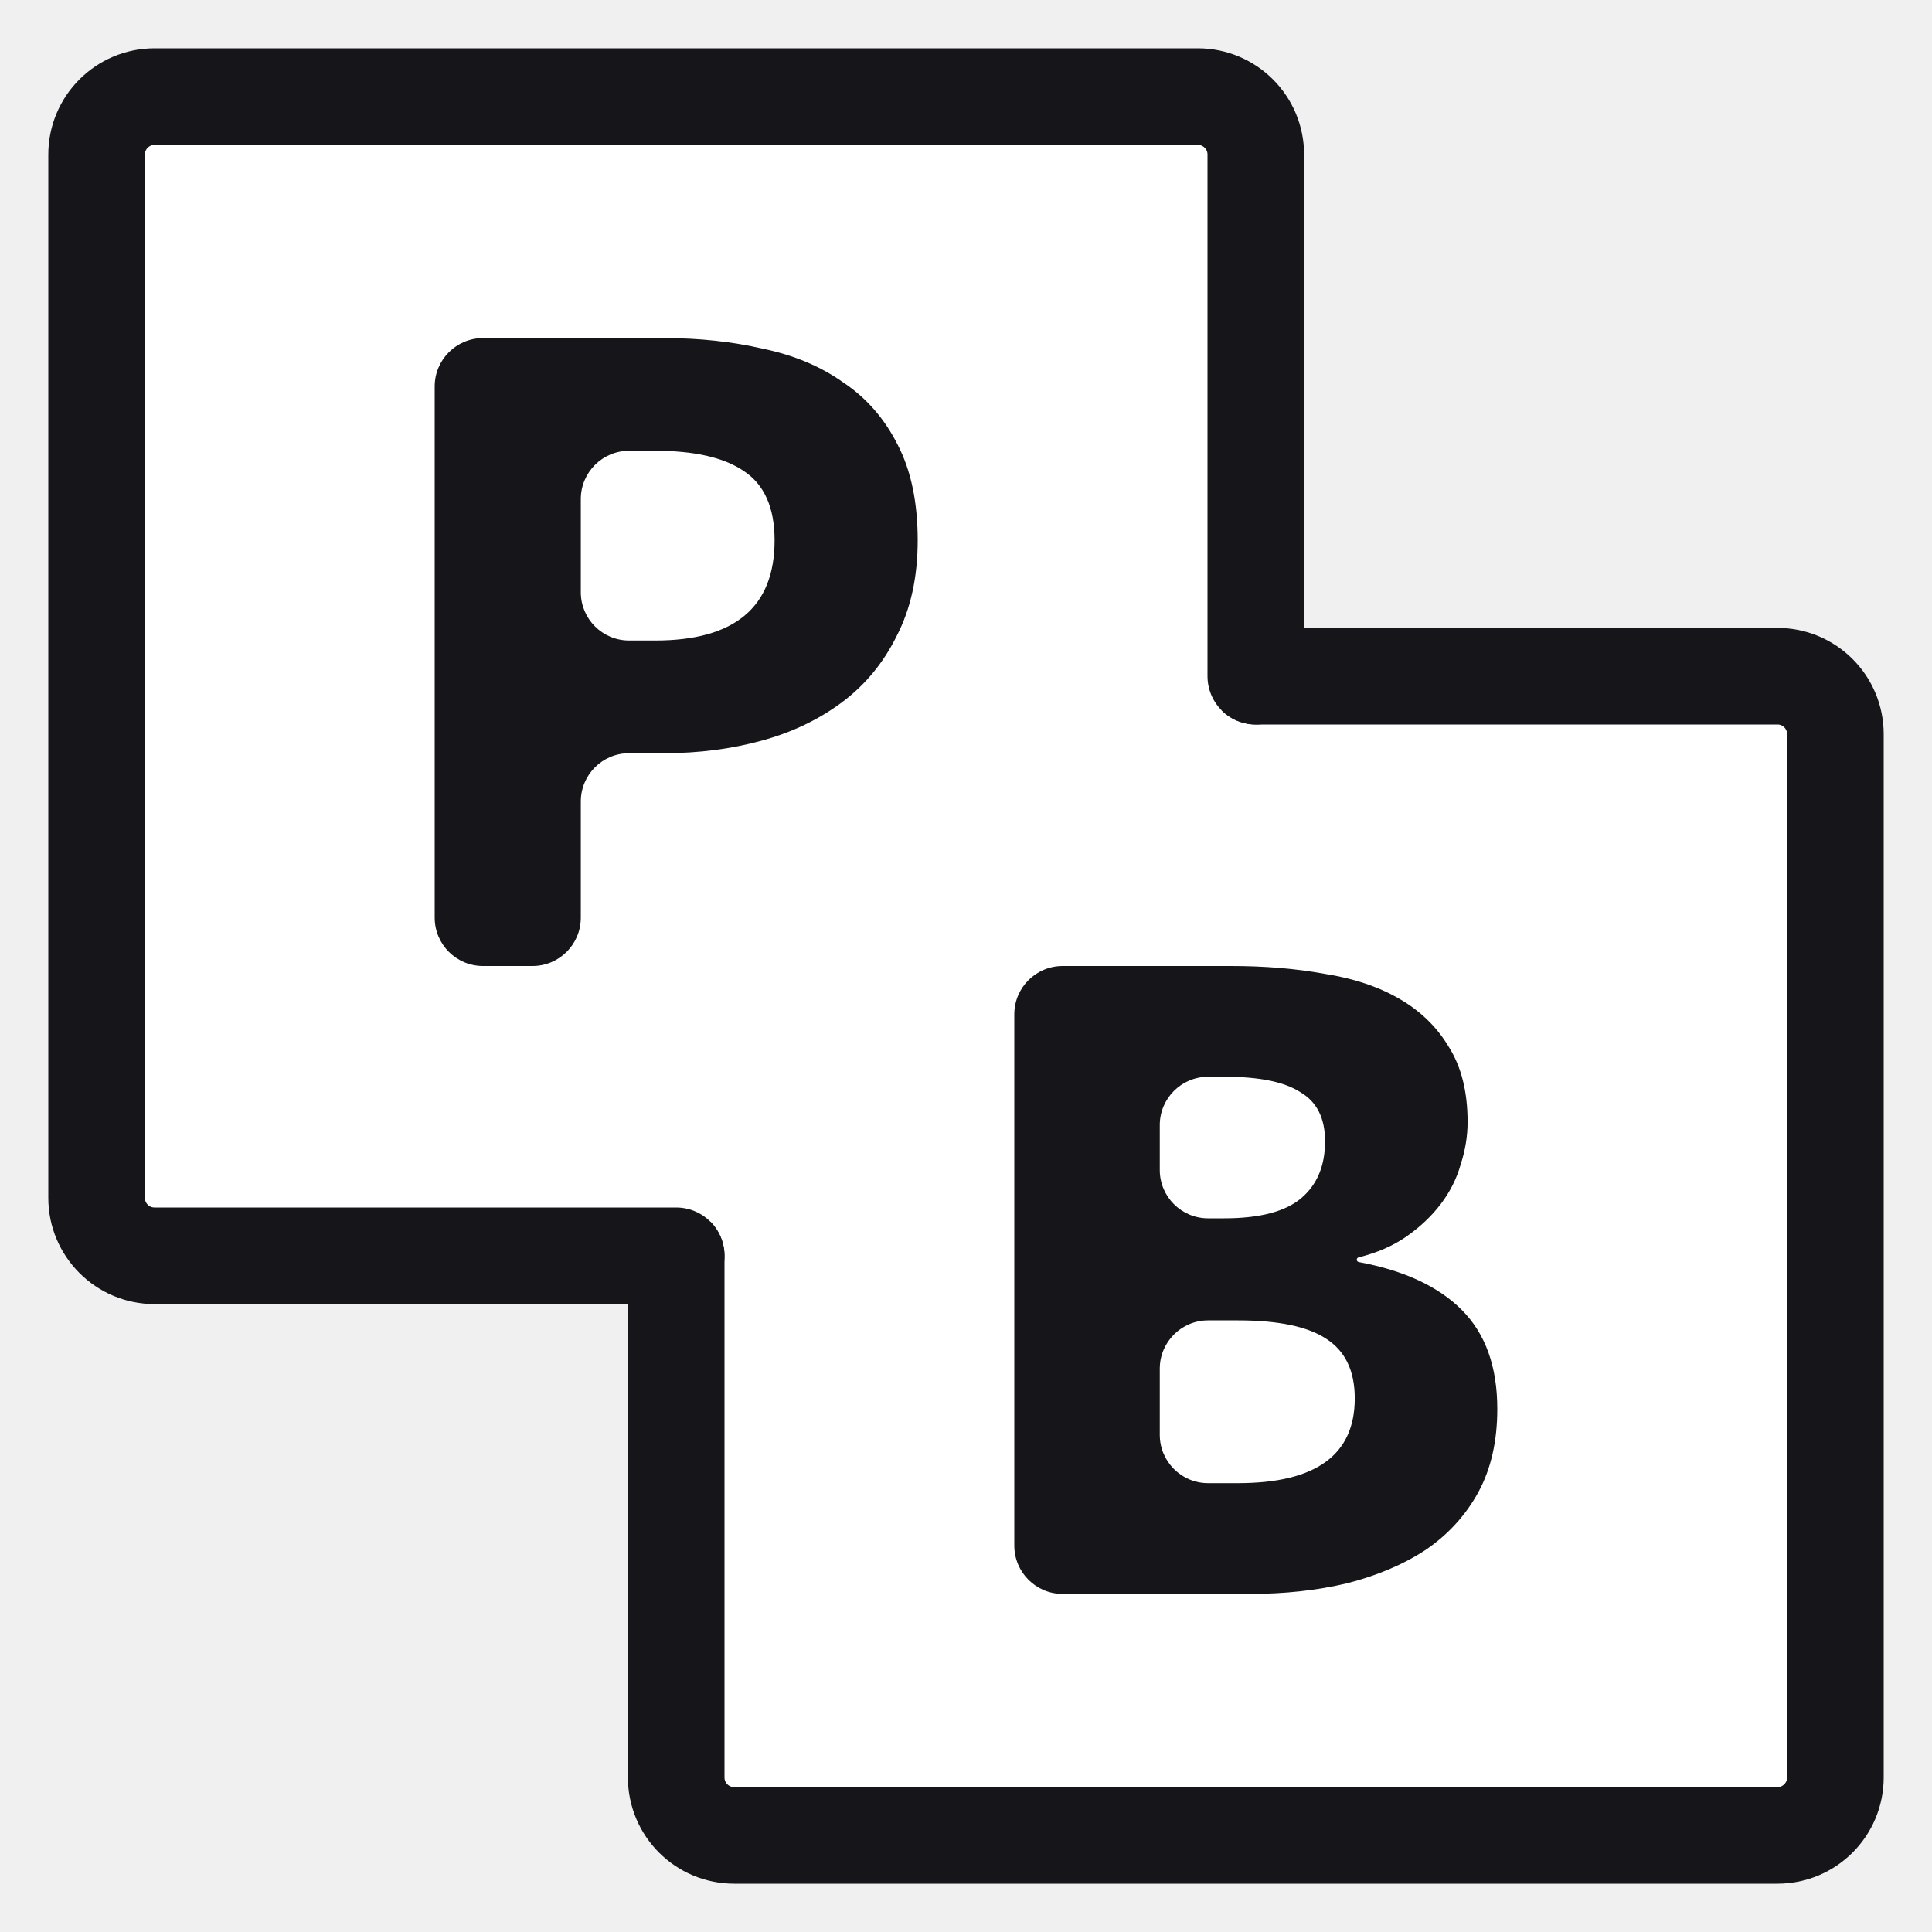
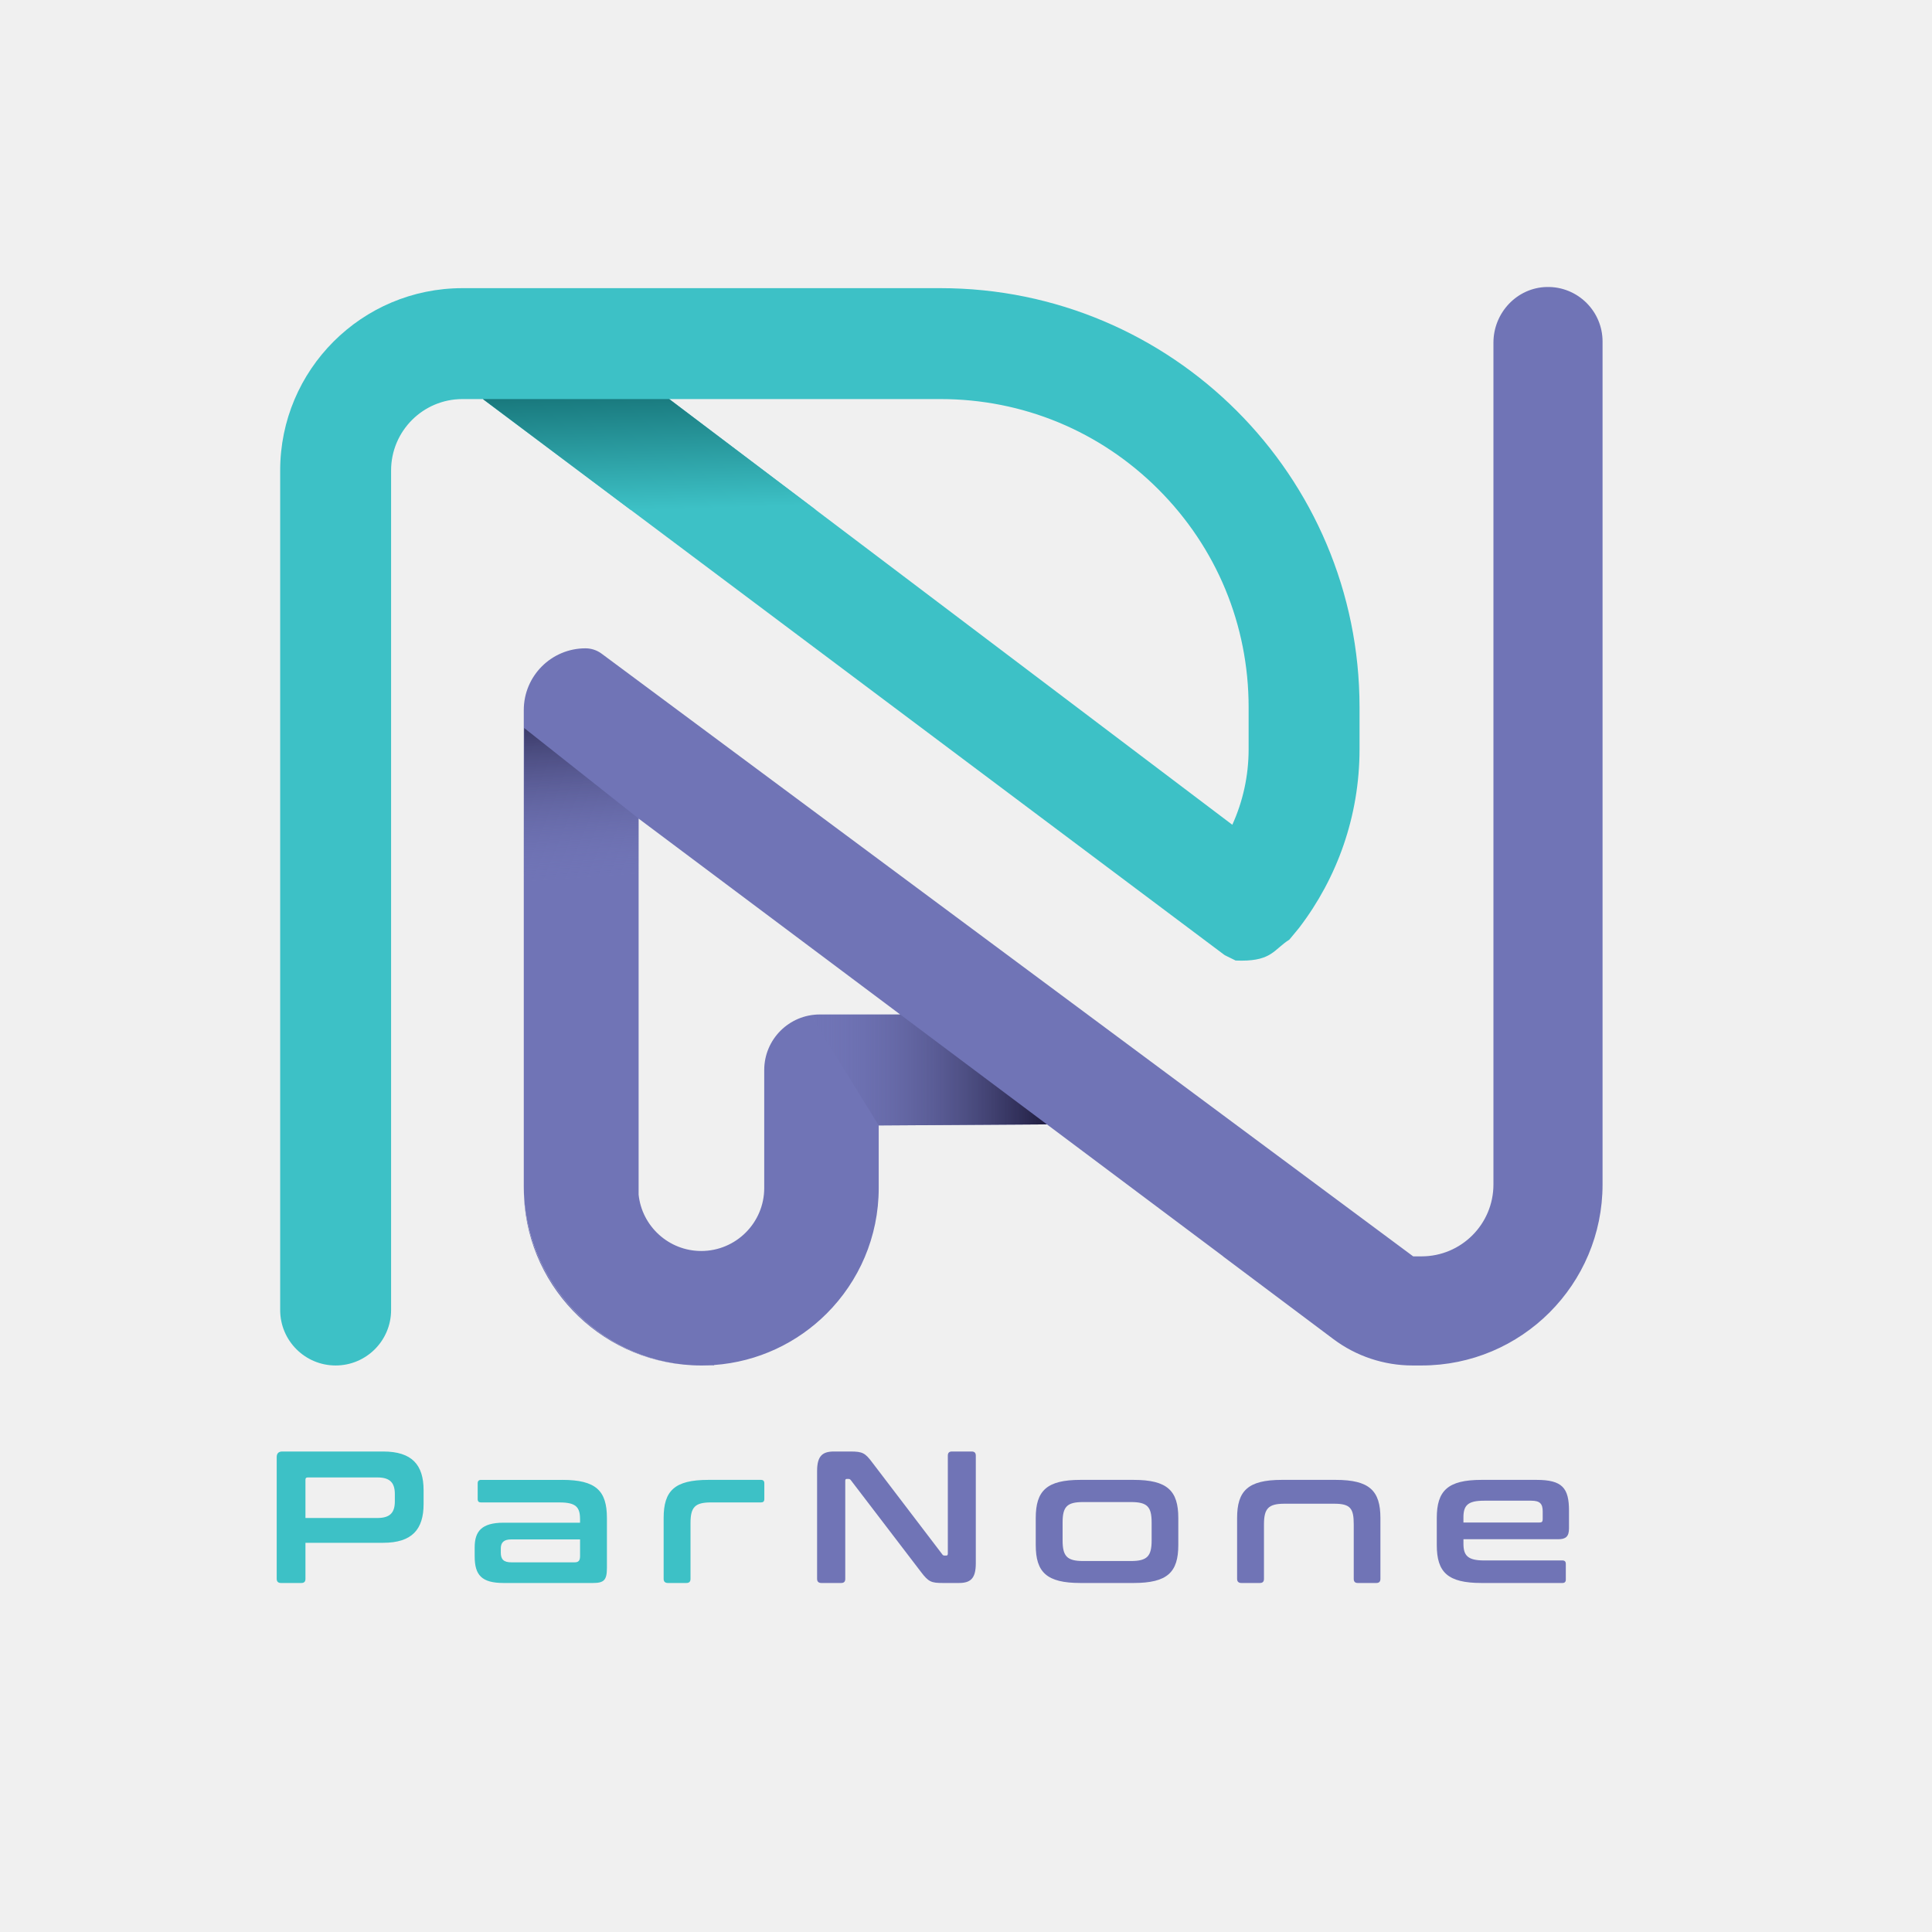
- <svg xmlns="http://www.w3.org/2000/svg" width="40" height="40" viewBox="0 0 40 40" fill="none">
-   <rect x="25.536" y="13.486" width="1.715" height="16.734" transform="rotate(45.9772 25.536 13.4861)" fill="white" />
-   <path d="M26 14H36.8C37.463 14 38 14.537 38 15.2V36.8C38 37.463 37.463 38 36.8 38H15.2C14.537 38 14 37.463 14 36.8V26" fill="white" />
-   <path d="M26 14H36.8C37.463 14 38 14.537 38 15.2V36.8C38 37.463 37.463 38 36.8 38H15.2C14.537 38 14 37.463 14 36.8V26" stroke="#16161a" stroke-width="2" stroke-linecap="round" stroke-linejoin="round" />
-   <path d="M26 14V3.2C26 2.537 25.463 2 24.8 2H3.2C2.537 2 2 2.537 2 3.2V24.8C2 25.463 2.537 26 3.2 26H14" fill="white" />
-   <path d="M26 14V3.2C26 2.537 25.463 2 24.8 2H3.2C2.537 2 2 2.537 2 3.2V24.8C2 25.463 2.537 26 3.2 26H14" stroke="#16161a" stroke-width="2" stroke-linecap="round" stroke-linejoin="round" />
-   <path d="M10 20C9.448 20 9 19.552 9 19V8C9 7.448 9.448 7 10 7H13.753C14.48 7 15.159 7.073 15.79 7.219C16.435 7.352 16.99 7.585 17.457 7.917C17.937 8.236 18.314 8.668 18.588 9.213C18.863 9.745 19 10.403 19 11.187C19 11.945 18.856 12.603 18.568 13.161C18.294 13.719 17.916 14.178 17.436 14.537C16.956 14.896 16.401 15.162 15.77 15.334C15.139 15.507 14.466 15.594 13.753 15.594H13.025C12.472 15.594 12.025 16.041 12.025 16.594V19C12.025 19.552 11.577 20 11.025 20H10ZM12.025 12.261C12.025 12.813 12.472 13.261 13.025 13.261H13.568C15.214 13.261 16.037 12.569 16.037 11.187C16.037 10.509 15.824 10.031 15.399 9.752C14.988 9.472 14.377 9.333 13.568 9.333H13.025C12.472 9.333 12.025 9.781 12.025 10.333V12.261Z" fill="#16161a" />
-   <path d="M22 33C21.448 33 21 32.552 21 32V21C21 20.448 21.448 20 22 20H25.488C26.184 20 26.826 20.053 27.414 20.16C28.015 20.253 28.534 20.425 28.971 20.678C29.409 20.93 29.75 21.263 29.996 21.675C30.256 22.087 30.385 22.605 30.385 23.23C30.385 23.523 30.337 23.815 30.242 24.107C30.16 24.4 30.023 24.672 29.832 24.925C29.641 25.177 29.402 25.403 29.115 25.603C28.837 25.796 28.508 25.939 28.128 26.032C28.106 26.038 28.09 26.058 28.09 26.08V26.08C28.09 26.104 28.107 26.124 28.131 26.129C29.067 26.303 29.777 26.633 30.262 27.118C30.754 27.61 31 28.294 31 29.172C31 29.836 30.87 30.408 30.611 30.887C30.351 31.365 29.989 31.764 29.525 32.083C29.06 32.389 28.514 32.621 27.885 32.781C27.27 32.927 26.601 33 25.877 33H22ZM24.012 24.224C24.012 24.776 24.46 25.224 25.012 25.224H25.344C26.082 25.224 26.615 25.084 26.943 24.805C27.27 24.526 27.434 24.134 27.434 23.629C27.434 23.15 27.264 22.811 26.922 22.612C26.594 22.399 26.075 22.293 25.365 22.293H25.012C24.46 22.293 24.012 22.741 24.012 23.293V24.224ZM24.012 29.707C24.012 30.259 24.46 30.707 25.012 30.707H25.631C27.243 30.707 28.049 30.122 28.049 28.953C28.049 28.381 27.851 27.969 27.455 27.716C27.072 27.464 26.465 27.337 25.631 27.337H25.012C24.46 27.337 24.012 27.785 24.012 28.337V29.707Z" fill="#16161a" />
+ <svg xmlns="http://www.w3.org/2000/svg" version="1.1" id="Layer_1" x="0px" y="0px" viewBox="0 0 1080 1080" style="enable-background:new 0 0 1080 1080;" xml:space="preserve">
+   <style type="text/css">
+ 	.st0{fill:#3DC1C6;}
+ 	.st1{fill:#7074B6;}
+ 	.st2{fill:url(#SVGID_1_);}
+ 	.st3{fill:url(#SVGID_00000116925228780367984220000012233514188623106987_);}
+ 	.st4{fill:url(#SVGID_00000025415151059871904700000016700384589130537365_);}
+ </style>
+   <path class="st0" d="M525.73,161.08h-267.2c-56.28,0-101.91,45.63-101.91,101.91v469.32c0,17.12,13.88,31,31,31  c8.56,0,16.31-3.47,21.92-9.08c5.61-5.61,9.08-13.36,9.08-21.92V262.99c0-22.04,17.87-39.91,39.91-39.91h11.39l378.31,283.58  l19.54,14.65l16.85,12.63l6.1,3c1.15,0.05,2.24,0.07,3.27,0.07c17.04,0,18.29-6.4,26.77-11.75c0.04-0.01,1.76-2.1,3.28-3.95  c0.93-1.13,1.78-2.17,2.15-2.62c0.05-0.06,0.09-0.11,0.12-0.15c0.04-0.05,0.06-0.08,0.06-0.08c21.09-27.66,33.62-62.2,33.62-99.66  v-23.46C759.99,265.96,655.11,161.08,525.73,161.08z M374.1,223.08h151.63c46.01,0,89.27,17.92,121.8,50.46  c32.54,32.53,50.46,75.79,50.46,121.8v23.46c0,15.05-3.26,29.36-9.12,42.25L374.1,223.08z" />
+   <g>
+     <path class="st0" d="M214.22,811.4c16.06,0,22.57,7.46,22.57,21.63v7.77c0,14.17-6.51,21.63-22.57,21.63h-43.47v20.16   c0,1.57-0.73,2.31-2.31,2.31H157.1c-1.58,0-2.42-0.74-2.42-2.31v-68.04c0-2.1,1.05-3.15,3.15-3.15H214.22z M170.75,848.57h40.21   c7.14,0,9.76-3.04,9.76-9.34v-3.99c0-6.3-2.62-9.34-9.76-9.34h-38.85c-0.94,0-1.36,0.32-1.36,1.26V848.57z" />
+     <path class="st0" d="M314.28,827.26c18.9,0,24.99,6.09,24.99,21.31v27.93c0,6.82-1.68,8.4-7.77,8.4h-49.98   c-12.39,0-16.17-4.51-16.17-14.91v-5.04c0-8.82,3.78-13.75,16.17-13.75h42.73v-1.99c0-6.72-2.31-9.34-11.44-9.34h-43.89   c-1.26,0-1.89-0.53-1.89-1.89v-8.82c0-1.26,0.63-1.89,1.89-1.89H314.28z M324.26,869.78v-9.24h-38.43c-4.3,0-5.88,1.79-5.88,5.15   v2.2c0,3.78,1.57,5.46,5.88,5.46h35.38C323.42,873.35,324.26,872.41,324.26,869.78z" />
+     <path class="st0" d="M425.37,827.26c1.26,0,1.89,0.63,1.89,1.89v8.82c0,1.36-0.63,1.89-1.89,1.89h-27.93   c-9.03,0-11.44,2.73-11.44,11.55v31.18c0,1.57-0.73,2.31-2.31,2.31H373.4c-1.58,0-2.42-0.74-2.42-2.31v-34.02   c0-15.22,6.09-21.31,24.99-21.31H425.37z" />
+     <path class="st1" d="M475.46,811.4c6.72,0,8.19,0.84,12.18,6.19l39.06,51.24c0.31,0.53,0.73,0.74,1.36,0.74H529   c0.52,0,0.84-0.32,0.84-1.05v-54.81c0-1.57,0.73-2.31,2.31-2.31h11.02c1.57,0,2.31,0.74,2.31,2.31v60.27   c0,8.5-3.04,10.92-9.45,10.92h-9.03c-6.4,0-7.98-0.63-12.18-6.19l-39.16-51.24c-0.42-0.53-0.74-0.74-1.37-0.74h-0.94   c-0.63,0-0.84,0.32-0.84,1.05v54.81c0,1.57-0.73,2.31-2.31,2.31h-11.02c-1.58,0-2.42-0.74-2.42-2.31v-60.27   c0-8.5,3.04-10.92,9.45-10.92H475.46z" />
+     <path class="st1" d="M633.69,827.26c18.9,0,24.99,6.09,24.99,21.31v15.12c0,15.22-6.09,21.21-24.99,21.21h-29.71   c-18.9,0-24.99-5.98-24.99-21.21v-15.12c0-15.22,6.09-21.31,24.99-21.31H633.69z M594,861.07c0,8.82,2.42,11.55,11.45,11.55h26.77   c9.13,0,11.55-2.73,11.55-11.55v-9.97c0-8.82-2.41-11.44-11.55-11.44h-26.77c-9.03,0-11.45,2.62-11.45,11.44V861.07z" />
+     <path class="st1" d="M746.67,827.26c18.9,0,24.99,6.09,24.99,21.31v34.02c0,1.57-0.74,2.31-2.31,2.31h-10.29   c-1.58,0-2.31-0.74-2.31-2.31v-30.45c0-8.82-1.79-11.55-10.81-11.55h-27.93c-9.03,0-11.44,2.73-11.44,11.55v30.45   c0,1.57-0.74,2.31-2.31,2.31h-10.29c-1.58,0-2.42-0.74-2.42-2.31v-34.02c0-15.22,6.09-21.31,24.99-21.31H746.67z" />
+     <path class="st1" d="M858.92,827.26c14.38,0,18.16,4.51,18.16,17.22v9.97c0,4.52-1.89,5.99-5.98,5.99h-53.02v2.52   c0,6.62,2.41,9.34,11.55,9.34h43.78c1.26,0,1.89,0.63,1.89,1.89v8.82c0,1.26-0.63,1.89-1.89,1.89h-45.25   c-18.9,0-24.99-5.98-24.99-21.21v-15.12c0-15.22,6.09-21.31,24.99-21.31H858.92z M818.07,851.09h42.52c1.26,0,1.79-0.42,1.79-1.79   v-4.41c0-4.31-1.58-5.99-6.41-5.99h-26.35c-9.13,0-11.55,2.62-11.55,9.34V851.09z" />
+   </g>
+   <path class="st1" d="M886.91,169.36c-5.68-5.68-13.6-9.14-22.31-8.93c-16.65,0.39-29.76,14.45-29.76,31.11v470.59  c0,22.19-17.99,40.18-40.18,40.18h-4.69L414,423.1l-77.68-57.69c-2.61-1.94-5.78-2.99-9.03-2.99h0c-19.05,0-34.49,15.44-34.49,34.49  v266.02c0,53.01,41.85,97.52,94.13,100.25c1.65,0.09,3.31,0.13,4.98,0.13h0.79c2.18-0.01,4.35-0.1,6.49-0.26  c24.53-1.76,46.59-12.43,62.96-28.8c17.96-17.95,29.06-42.75,29.06-70.14v-34.97l94.02-0.61l1.36,1.02l97.16,72.76h-0.09  l61.69,46.24c12.78,9.58,28.32,14.76,44.3,14.76h5.01c55.88,0,101.18-45.3,101.18-101.18V190.92  C895.84,182.5,892.43,174.88,886.91,169.36z M458.27,567.1c-17.16,0-31.06,13.9-31.06,31.06v65.95c0,19.41-15.79,35.2-35.21,35.2  c-18.19,0-33.2-13.86-35.02-31.57h0.01V457.6l146.22,109.5H458.27z" />
+   <path class="st1" d="M386.93,763.18c-52.43-2.59-94.13-45.91-94.13-98.97v-1.28C292.8,715.94,334.65,760.45,386.93,763.18z" />
+   <path class="st1" d="M399.19,763.05v0.26h-6.49C394.88,763.3,397.05,763.21,399.19,763.05z" />
+   <linearGradient id="SVGID_1_" gradientUnits="userSpaceOnUse" x1="452.873" y1="598.118" x2="585.228" y2="598.118">
+     <stop offset="0" style="stop-color:#7074B6;stop-opacity:0" />
+     <stop offset="1" style="stop-color:#201D40" />
+   </linearGradient>
+   <polygon class="st2" points="503.21,567.1 585.23,628.53 491.21,629.14 452.87,567.1 " />
+   <linearGradient id="SVGID_00000136378265461144404610000017027995270020442514_" gradientUnits="userSpaceOnUse" x1="363.836" y1="285.018" x2="360.795" y2="176.421">
+     <stop offset="0" style="stop-color:#3DC1C6" />
+     <stop offset="1" style="stop-color:#00474B" />
+   </linearGradient>
+   <polygon style="fill:url(#SVGID_00000136378265461144404610000017027995270020442514_);" points="374.1,223.08 269.92,223.08   352.54,285.01 456.02,285.01 " />
+   <linearGradient id="SVGID_00000133492196268138903590000004709307799760893107_" gradientUnits="userSpaceOnUse" x1="325.669" y1="490.919" x2="318.178" y2="384.433">
+     <stop offset="0" style="stop-color:#7074B6;stop-opacity:0" />
+     <stop offset="1" style="stop-color:#201D40" />
+   </linearGradient>
+   <path style="fill:url(#SVGID_00000133492196268138903590000004709307799760893107_);" d="M356.95,457.55  c0.03,0.03,0.03,44.14,0.03,44.14c0,0.09-0.07,0.16-0.16,0.16h-63.85c-0.09,0-0.17-0.08-0.16-0.17l0.22-94.71" />
</svg>
